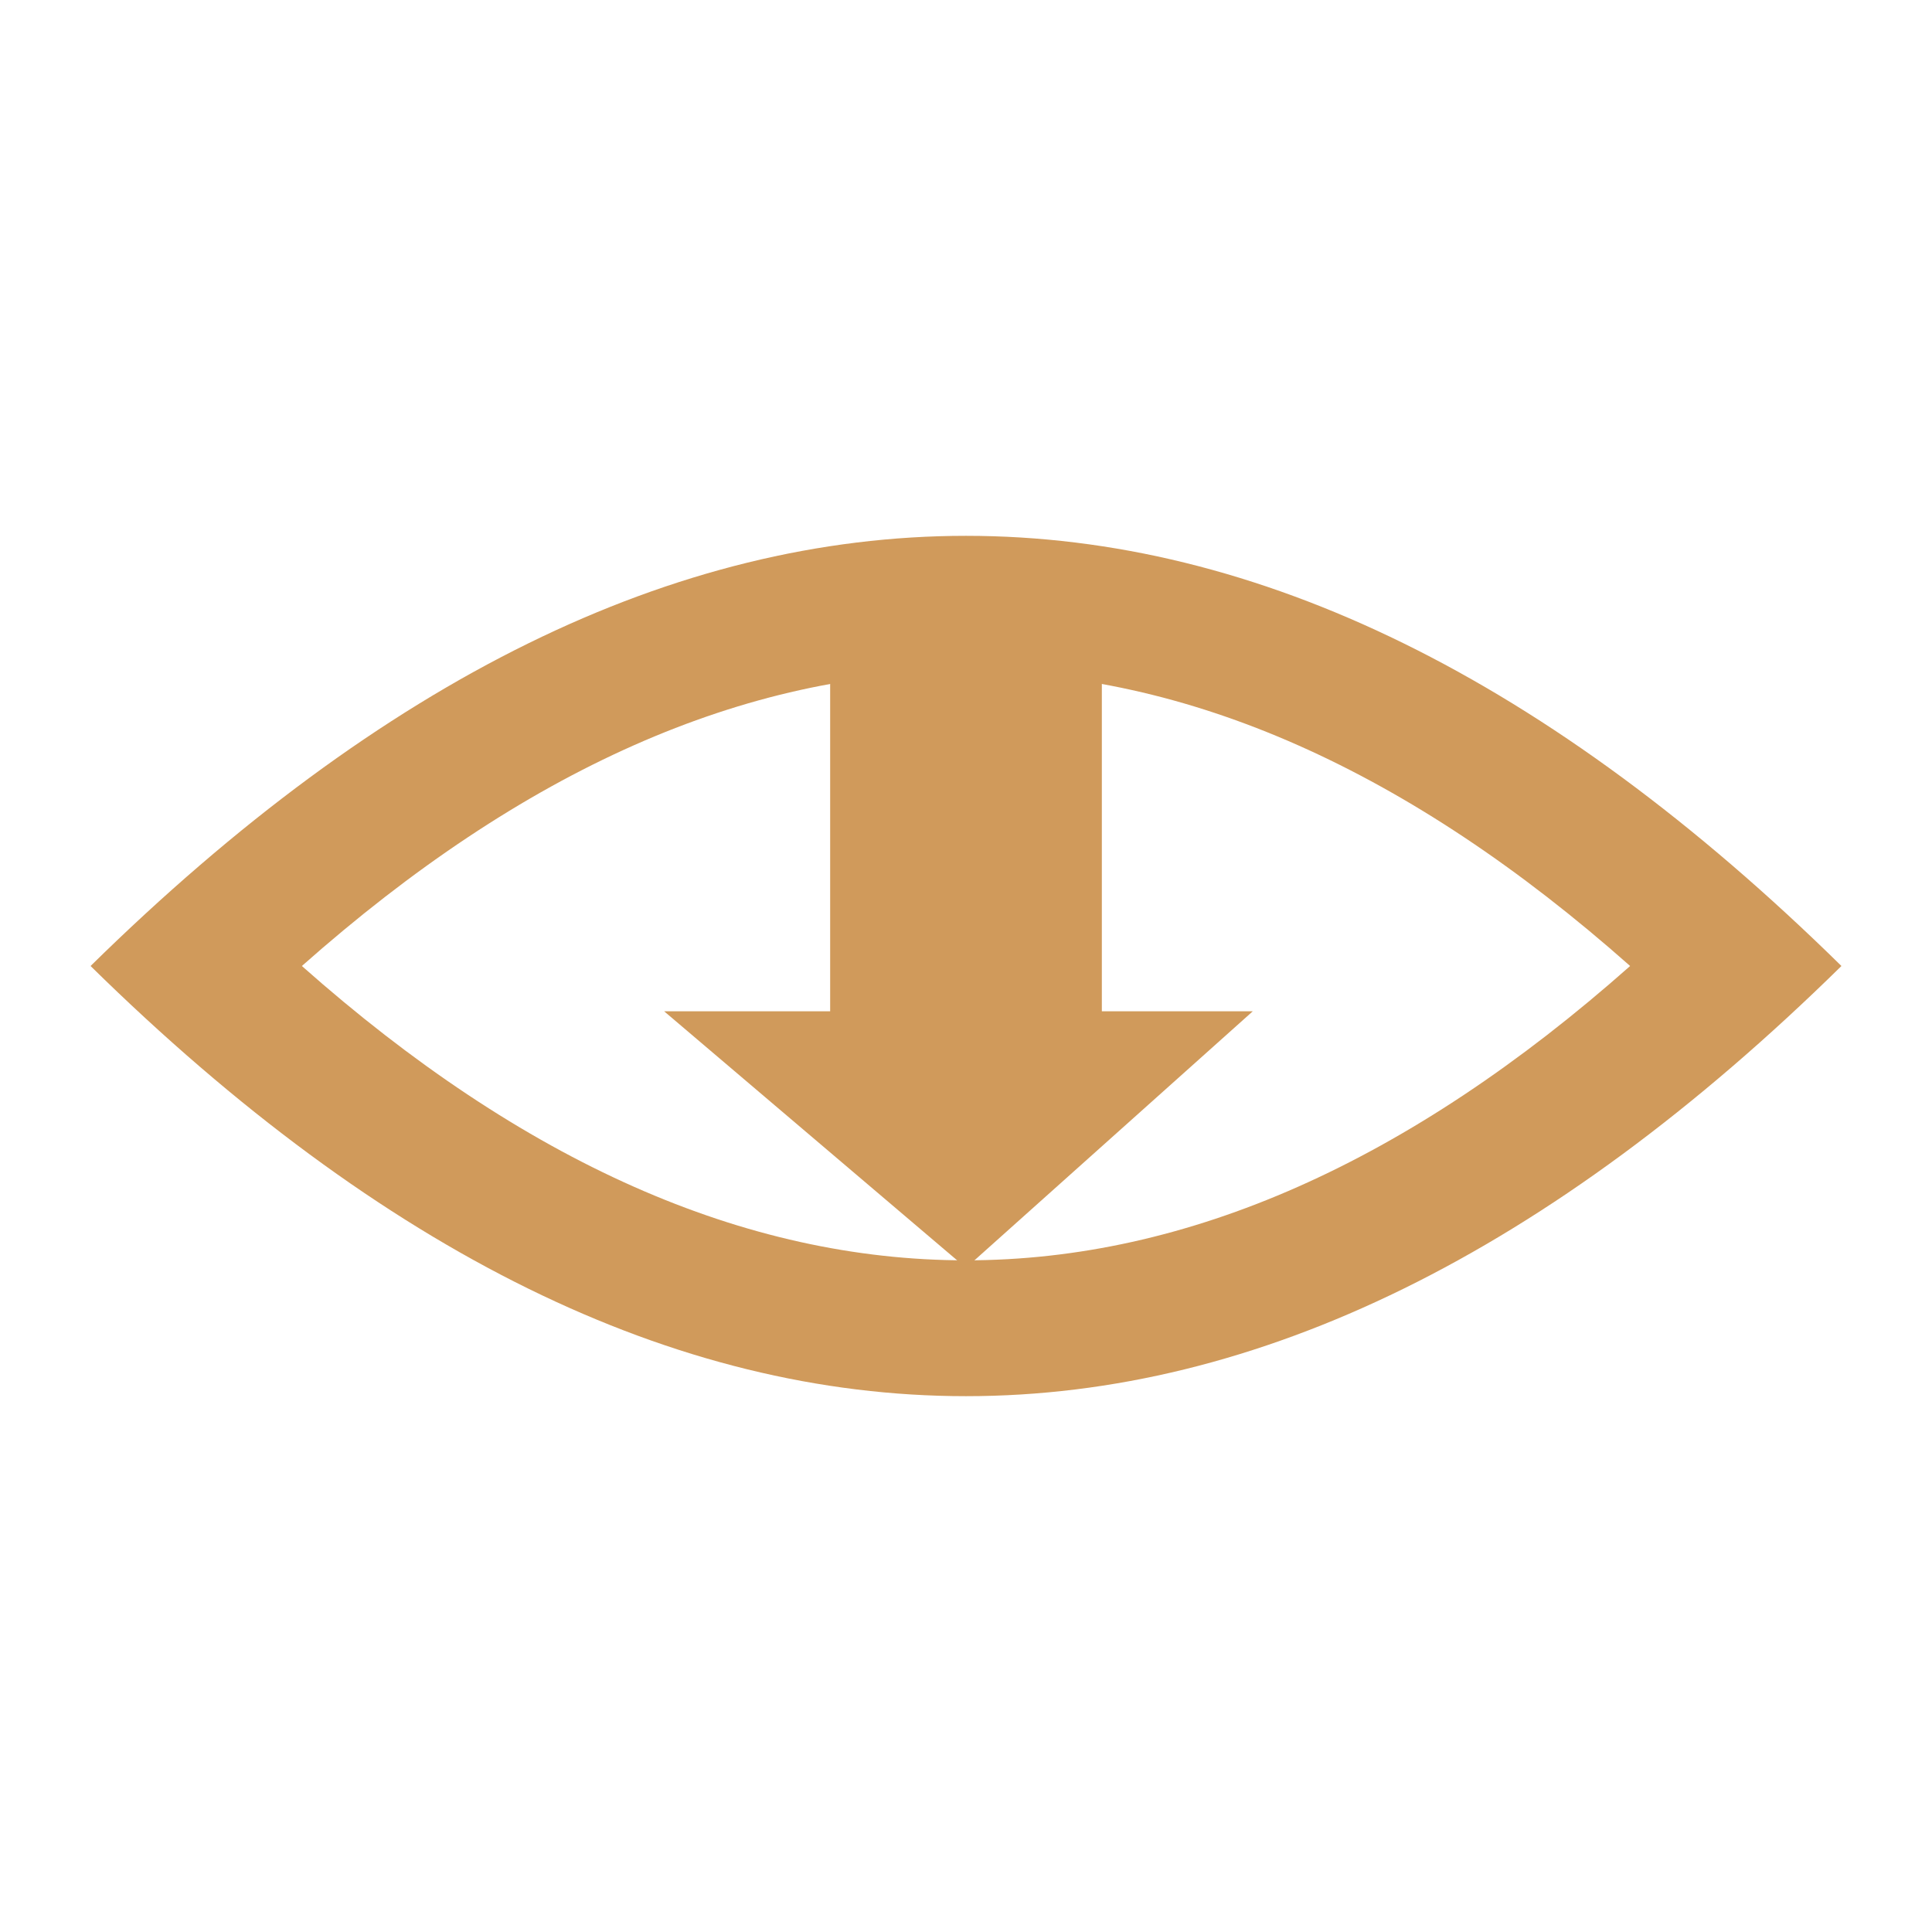
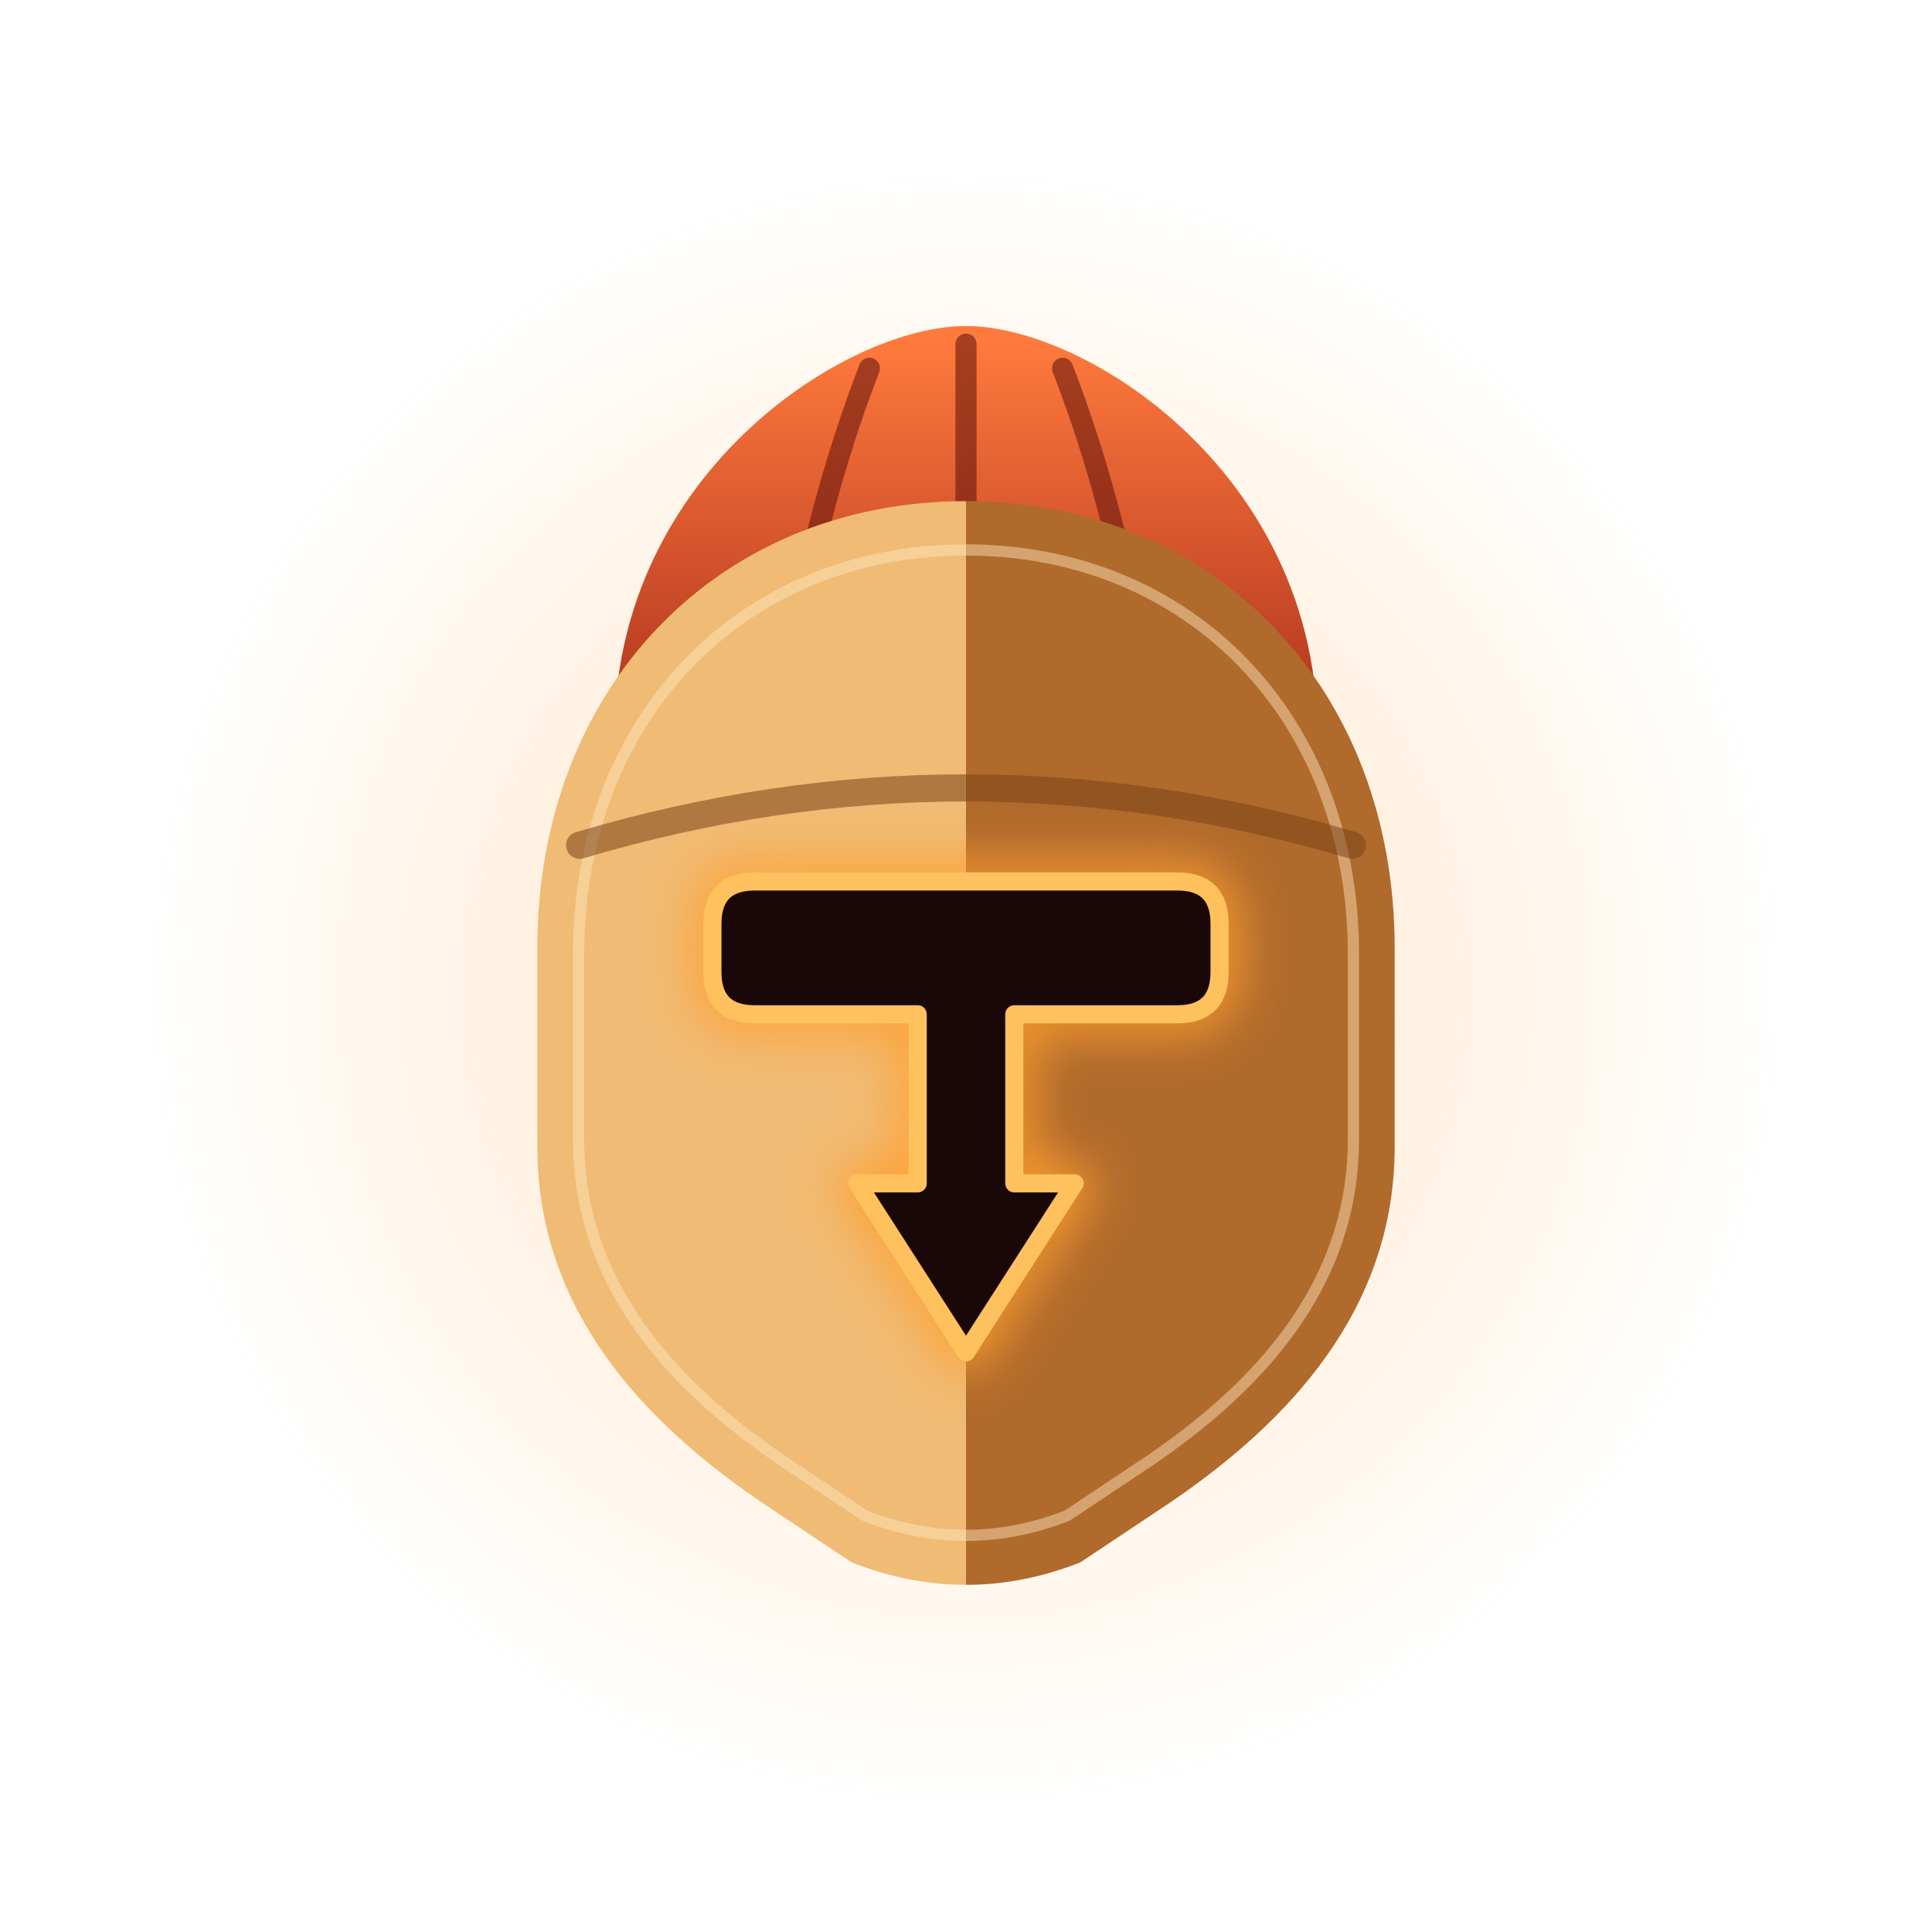
- <svg xmlns="http://www.w3.org/2000/svg" viewBox="0 0 256 256">
-   <path fill="#D09A5B" fill-rule="evenodd" d="M12 128 Q128 14 244 128 Q128 242 12 128 Z M40 128 Q128 50 216 128 Q128 206 40 128 Z" />
-   <path fill="#D09A5B" d="M110 84h36v50h20L128 168 88 134h22z" />
+ <svg xmlns="http://www.w3.org/2000/svg" viewBox="0 0 512 512" width="512" height="512">
+   <defs>
+     <linearGradient id="bz" x1="0" y1="0" x2="1" y2="0">
+       <stop offset="0" stop-color="#F0BB74" />
+       <stop offset=".5" stop-color="#F0BB74" />
+       <stop offset=".5" stop-color="#B06A2C" />
+       <stop offset="1" stop-color="#B06A2C" />
+     </linearGradient>
+     <linearGradient id="plume" x1="0" y1="0" x2="0" y2="1">
+       <stop offset="0" stop-color="#FF7A3D" />
+       <stop offset="1" stop-color="#9E2417" />
+     </linearGradient>
+     <radialGradient id="aura" cx=".5" cy=".5" r=".5">
+       <stop offset="0" stop-color="#FF9F2E" stop-opacity=".30" />
+       <stop offset="1" stop-color="#FF9F2E" stop-opacity="0" />
+     </radialGradient>
+     <filter id="glow" x="-30%" y="-30%" width="160%" height="160%">
+       <feGaussianBlur stdDeviation="8" />
+     </filter>
+   </defs>
+   <circle cx="256" cy="262" r="215" fill="url(#aura)" />
+   <g transform="translate(51.2 59.2) scale(.8)">
+     <path d="M146 196 C128 96 214 38 256 38 C298 38 384 96 366 196 Z" fill="url(#plume)" stroke="url(#plume)" stroke-width="8" stroke-linejoin="round" />
+     <path d="M256 40 V190 M224 48 Q200 110 192 190 M288 48 Q312 110 320 190" fill="none" stroke="#5E0F0A" stroke-opacity=".55" stroke-width="7" stroke-linecap="round" />
+     <path d="M256 96 C336 96 394 156 394 240 V306 C394 358 360 394 322 420 L292 440 Q256 454 220 440 L190 420 C152 394 118 358 118 306 V240 C118 156 176 96 256 96 Z" fill="url(#bz)" stroke="url(#bz)" stroke-width="8" stroke-linejoin="round" />
+     <path d="M256 96 C336 96 394 156 394 240 V306 C394 358 360 394 322 420 L292 440 Q256 454 220 440 L190 420 C152 394 118 358 118 306 V240 C118 156 176 96 256 96 Z" transform="translate(256 270) scale(.93) translate(-256 -270)" fill="none" stroke="#FFE9C4" stroke-opacity=".45" stroke-width="4" stroke-linejoin="round" />
+     <path d="M128 206 Q256 168 384 206" fill="none" stroke="#7A4318" stroke-opacity=".55" stroke-width="9" stroke-linecap="round" />
+     <path d="M186 218 H326 Q340 218 340 232 V248 Q340 262 326 262 H272 V318 H292 L256 374 L220 318 H240 V262 H186 Q172 262 172 248 V232 Q172 218 186 218 Z" fill="none" stroke="#FF9F2E" stroke-width="12" stroke-linejoin="round" filter="url(#glow)" />
+     <path d="M186 218 H326 Q340 218 340 232 V248 Q340 262 326 262 H272 V318 H292 L256 374 L220 318 H240 V262 H186 Q172 262 172 248 V232 Q172 218 186 218 Z" fill="#1A0708" stroke="#FFC15E" stroke-width="6" stroke-linejoin="round" />
+   </g>
</svg>
